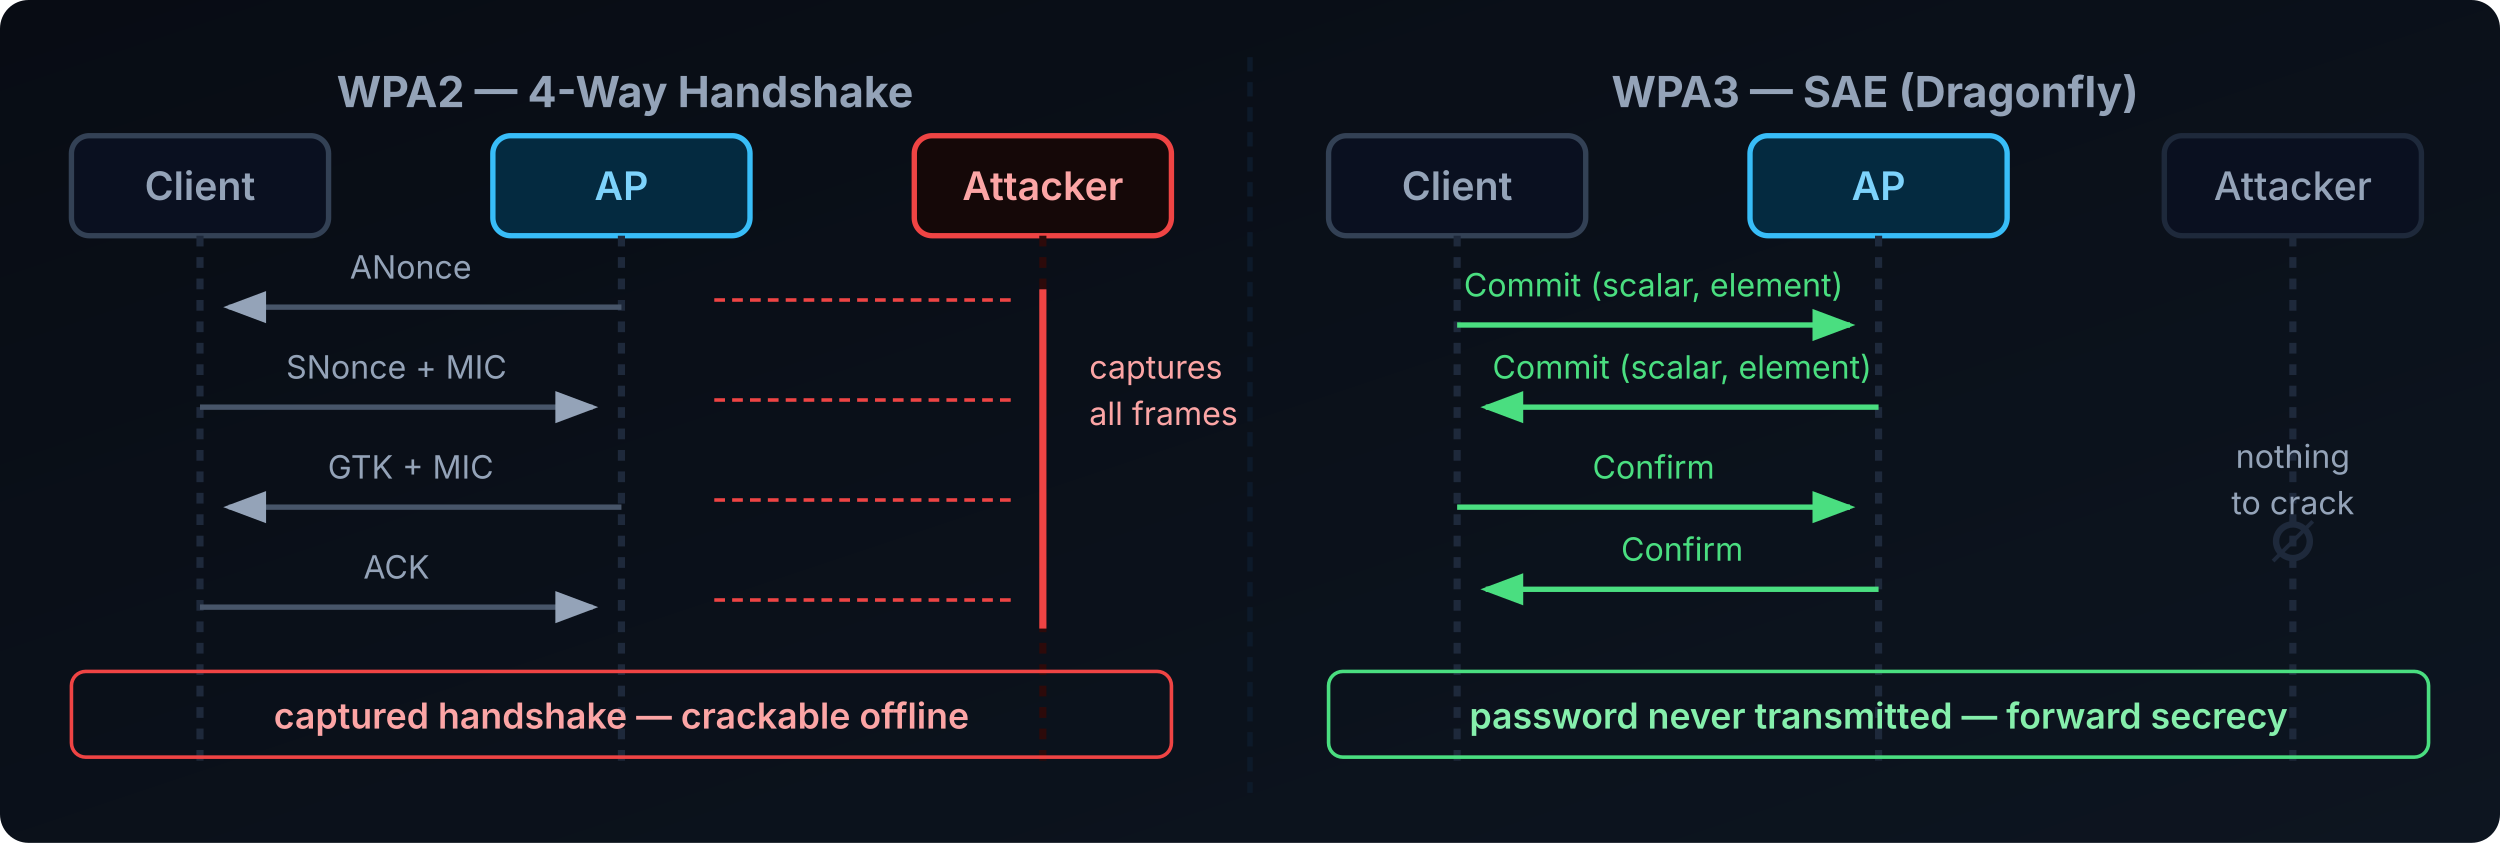
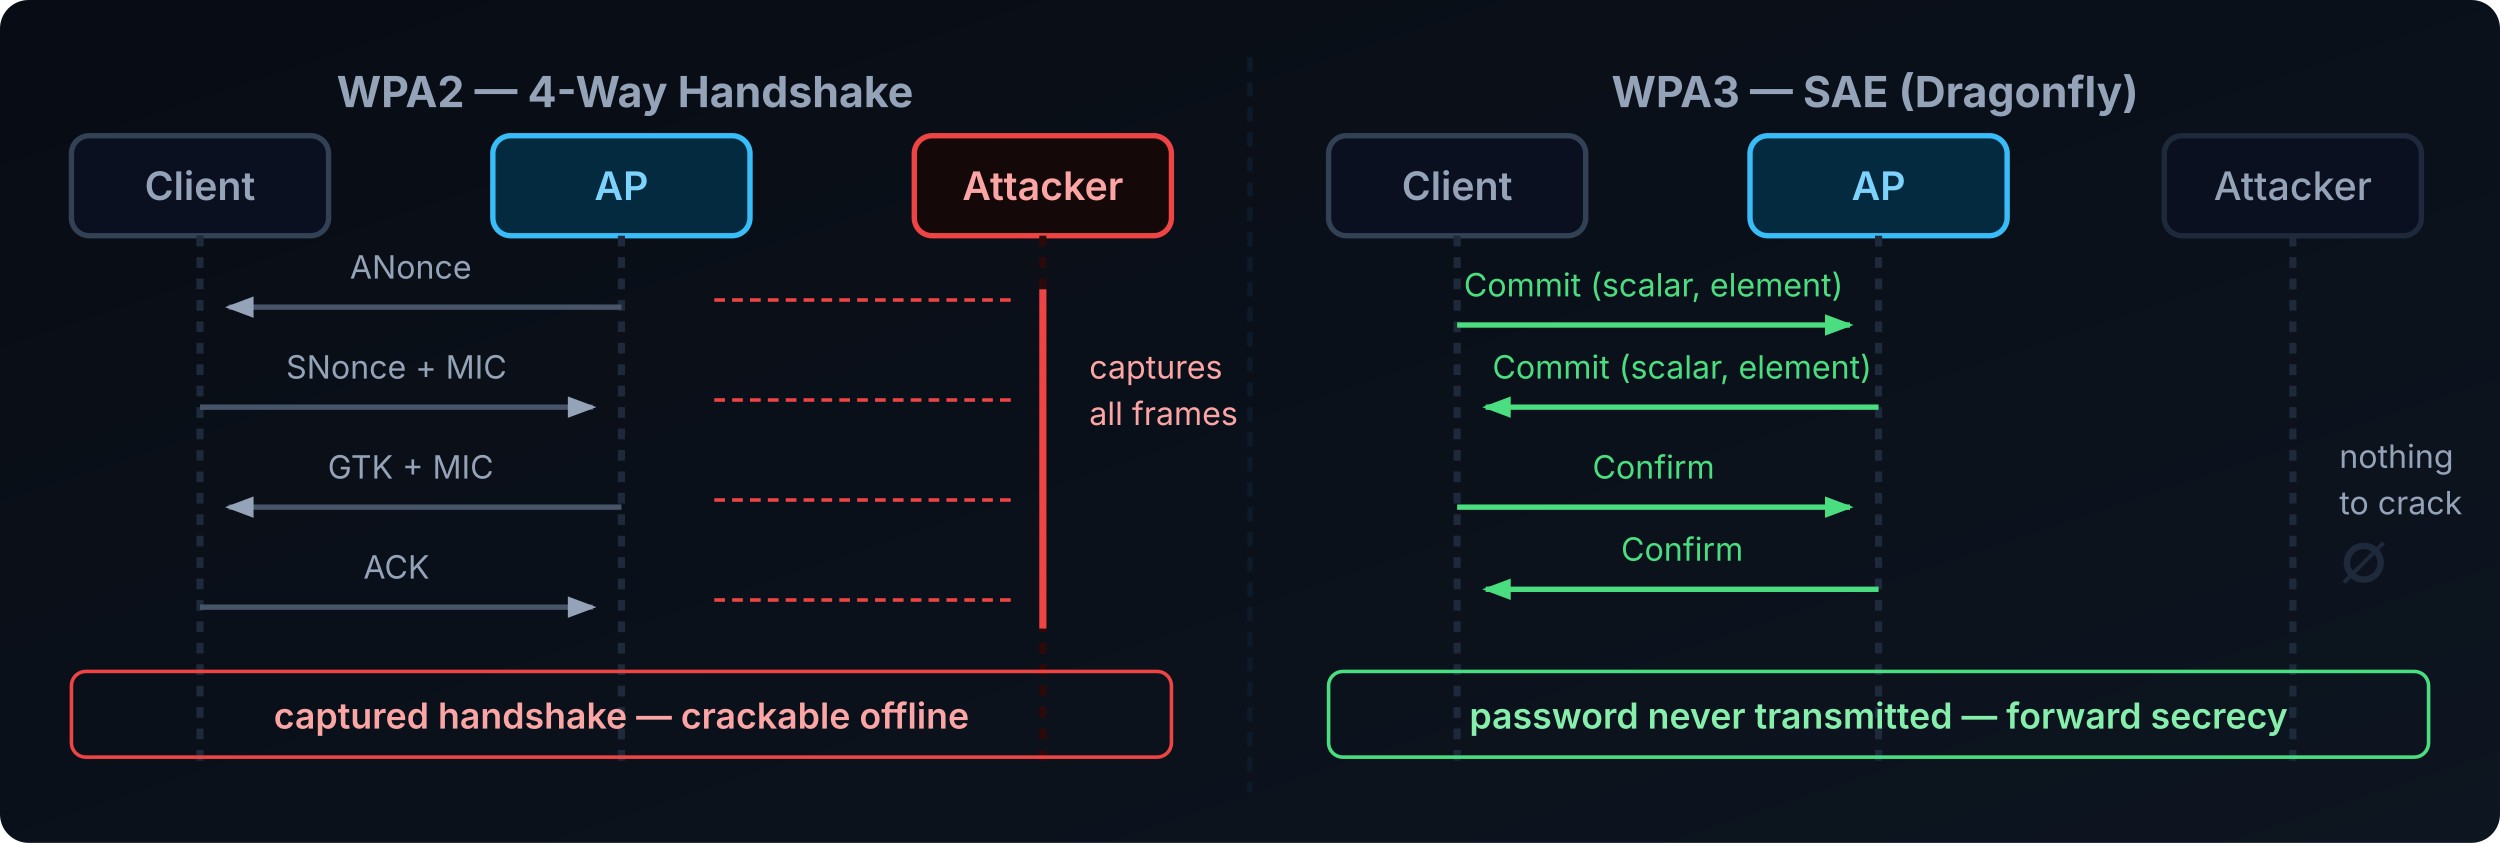
<svg xmlns="http://www.w3.org/2000/svg" viewBox="0 0 700 236" width="700" height="236" font-family="system-ui,-apple-system,BlinkMacSystemFont,'Segoe UI',sans-serif">
  <defs>
    <linearGradient id="bg" x1="0" y1="0" x2="1" y2="1">
      <stop offset="0%" stop-color="#080c14" />
      <stop offset="100%" stop-color="#0d1520" />
    </linearGradient>
-     <marker id="wh-arr" markerWidth="8" markerHeight="6" refX="7" refY="3" orient="auto">
+     <marker id="wh-arr" markerWidth="8" markerHeight="6" refX="7" refY="3" orient="auto" markerUnits="userSpaceOnUse">
      <polygon points="0,0 8,3 0,6" fill="#94a3b8" />
    </marker>
-     <marker id="wh-arr-red" markerWidth="8" markerHeight="6" refX="7" refY="3" orient="auto">
+     <marker id="wh-arr-red" markerWidth="8" markerHeight="6" refX="7" refY="3" orient="auto" markerUnits="userSpaceOnUse">
      <polygon points="0,0 8,3 0,6" fill="#ef4444" />
    </marker>
-     <marker id="wh-arr-green" markerWidth="8" markerHeight="6" refX="7" refY="3" orient="auto">
+     <marker id="wh-arr-green" markerWidth="8" markerHeight="6" refX="7" refY="3" orient="auto" markerUnits="userSpaceOnUse">
      <polygon points="0,0 8,3 0,6" fill="#4ade80" />
    </marker>
  </defs>
  <rect width="700" height="236" fill="url(#bg)" rx="8" />
  <line x1="350" y1="16" x2="350" y2="222" stroke="#0d1a2a" stroke-width="1.5" stroke-dasharray="4,3" />
  <text x="175" y="30" text-anchor="middle" font-size="12" font-weight="700" fill="#94a3b8">WPA2 — 4-Way Handshake</text>
  <rect x="20" y="38" width="72" height="28" fill="#0a1020" stroke="#334155" stroke-width="1.5" rx="5" />
  <text x="56" y="56" text-anchor="middle" font-size="11" font-weight="600" fill="#94a3b8">Client</text>
  <rect x="138" y="38" width="72" height="28" fill="#042a40" stroke="#38bdf8" stroke-width="1.5" rx="5" />
  <text x="174" y="56" text-anchor="middle" font-size="11" font-weight="600" fill="#7dd3fc">AP</text>
  <rect x="256" y="38" width="72" height="28" fill="#150808" stroke="#ef4444" stroke-width="1.5" rx="5" />
  <text x="292" y="56" text-anchor="middle" font-size="11" font-weight="600" fill="#fca5a5">Attacker</text>
  <line x1="56" y1="66" x2="56" y2="216" stroke="#1e293b" stroke-width="2" stroke-dasharray="3,3" />
  <line x1="174" y1="66" x2="174" y2="216" stroke="#1e293b" stroke-width="2" stroke-dasharray="3,3" />
  <line x1="292" y1="66" x2="292" y2="216" stroke="#2d0a0a" stroke-width="2" stroke-dasharray="3,3" />
  <line x1="174" y1="86" x2="64" y2="86" stroke="#475569" stroke-width="1.5" marker-end="url(#wh-arr)" />
  <text x="115" y="78" text-anchor="middle" font-size="9" fill="#94a3b8">ANonce</text>
  <line x1="56" y1="114" x2="166" y2="114" stroke="#475569" stroke-width="1.5" marker-end="url(#wh-arr)" />
  <text x="111" y="106" text-anchor="middle" font-size="9" fill="#94a3b8">SNonce + MIC</text>
  <line x1="174" y1="142" x2="64" y2="142" stroke="#475569" stroke-width="1.5" marker-end="url(#wh-arr)" />
  <text x="115" y="134" text-anchor="middle" font-size="9" fill="#94a3b8">GTK + MIC</text>
  <line x1="56" y1="170" x2="166" y2="170" stroke="#475569" stroke-width="1.5" marker-end="url(#wh-arr)" />
  <text x="111" y="162" text-anchor="middle" font-size="9" fill="#94a3b8">ACK</text>
  <line x1="292" y1="81" x2="292" y2="176" stroke="#ef4444" stroke-width="2" />
  <text x="305" y="106" font-size="9" fill="#fca5a5">captures</text>
  <text x="305" y="119" font-size="9" fill="#fca5a5">all frames</text>
  <line x1="200" y1="84" x2="284" y2="84" stroke="#ef4444" stroke-width="1" stroke-dasharray="3,2" />
  <line x1="200" y1="112" x2="284" y2="112" stroke="#ef4444" stroke-width="1" stroke-dasharray="3,2" />
  <line x1="200" y1="140" x2="284" y2="140" stroke="#ef4444" stroke-width="1" stroke-dasharray="3,2" />
  <line x1="200" y1="168" x2="284" y2="168" stroke="#ef4444" stroke-width="1" stroke-dasharray="3,2" />
  <rect x="20" y="188" width="308" height="24" fill="none" stroke="#ef4444" stroke-width="1" rx="4" />
  <text x="174" y="204" text-anchor="middle" font-size="10" font-weight="600" fill="#fca5a5">captured handshake — crackable offline</text>
  <text x="525" y="30" text-anchor="middle" font-size="12" font-weight="700" fill="#94a3b8">WPA3 — SAE (Dragonfly)</text>
  <rect x="372" y="38" width="72" height="28" fill="#0a1020" stroke="#334155" stroke-width="1.5" rx="5" />
  <text x="408" y="56" text-anchor="middle" font-size="11" font-weight="600" fill="#94a3b8">Client</text>
  <rect x="490" y="38" width="72" height="28" fill="#042a40" stroke="#38bdf8" stroke-width="1.5" rx="5" />
  <text x="526" y="56" text-anchor="middle" font-size="11" font-weight="600" fill="#7dd3fc">AP</text>
  <rect x="606" y="38" width="72" height="28" fill="#0a1020" stroke="#1e293b" stroke-width="1.5" rx="5" />
  <text x="642" y="56" text-anchor="middle" font-size="11" font-weight="500" fill="#94a3b8">Attacker</text>
  <line x1="408" y1="66" x2="408" y2="216" stroke="#1e293b" stroke-width="2" stroke-dasharray="3,3" />
  <line x1="526" y1="66" x2="526" y2="216" stroke="#1e293b" stroke-width="2" stroke-dasharray="3,3" />
  <line x1="642" y1="66" x2="642" y2="216" stroke="#1e293b" stroke-width="2" stroke-dasharray="3,3" />
  <line x1="408" y1="91" x2="518" y2="91" stroke="#4ade80" stroke-width="1.5" marker-end="url(#wh-arr-green)" />
  <text x="463" y="83" text-anchor="middle" font-size="9" fill="#4ade80">Commit (scalar, element)</text>
  <line x1="526" y1="114" x2="416" y2="114" stroke="#4ade80" stroke-width="1.5" marker-end="url(#wh-arr-green)" />
  <text x="471" y="106" text-anchor="middle" font-size="9" fill="#4ade80">Commit (scalar, element)</text>
  <line x1="408" y1="142" x2="518" y2="142" stroke="#4ade80" stroke-width="1.5" marker-end="url(#wh-arr-green)" />
  <text x="463" y="134" text-anchor="middle" font-size="9" fill="#4ade80">Confirm</text>
  <line x1="526" y1="165" x2="416" y2="165" stroke="#4ade80" stroke-width="1.5" marker-end="url(#wh-arr-green)" />
  <text x="471" y="157" text-anchor="middle" font-size="9" fill="#4ade80">Confirm</text>
-   <text x="642" y="131" text-anchor="middle" font-size="9" fill="#94a3b8">nothing</text>
-   <text x="642" y="144" text-anchor="middle" font-size="9" fill="#94a3b8">to crack</text>
-   <text x="642" y="157" text-anchor="middle" font-size="20" fill="#1e293b">∅</text>
+   <text x="655" y="131" font-size="9" fill="#94a3b8">nothing</text>
+   <text x="655" y="144" font-size="9" fill="#94a3b8">to crack</text>
+   <text x="655" y="163" font-size="20" fill="#1e293b">∅</text>
  <rect x="372" y="188" width="308" height="24" fill="none" stroke="#4ade80" stroke-width="1" rx="4" />
  <text x="526" y="204" text-anchor="middle" font-size="10" font-weight="600" fill="#86efac">password never transmitted — forward secrecy</text>
</svg>
